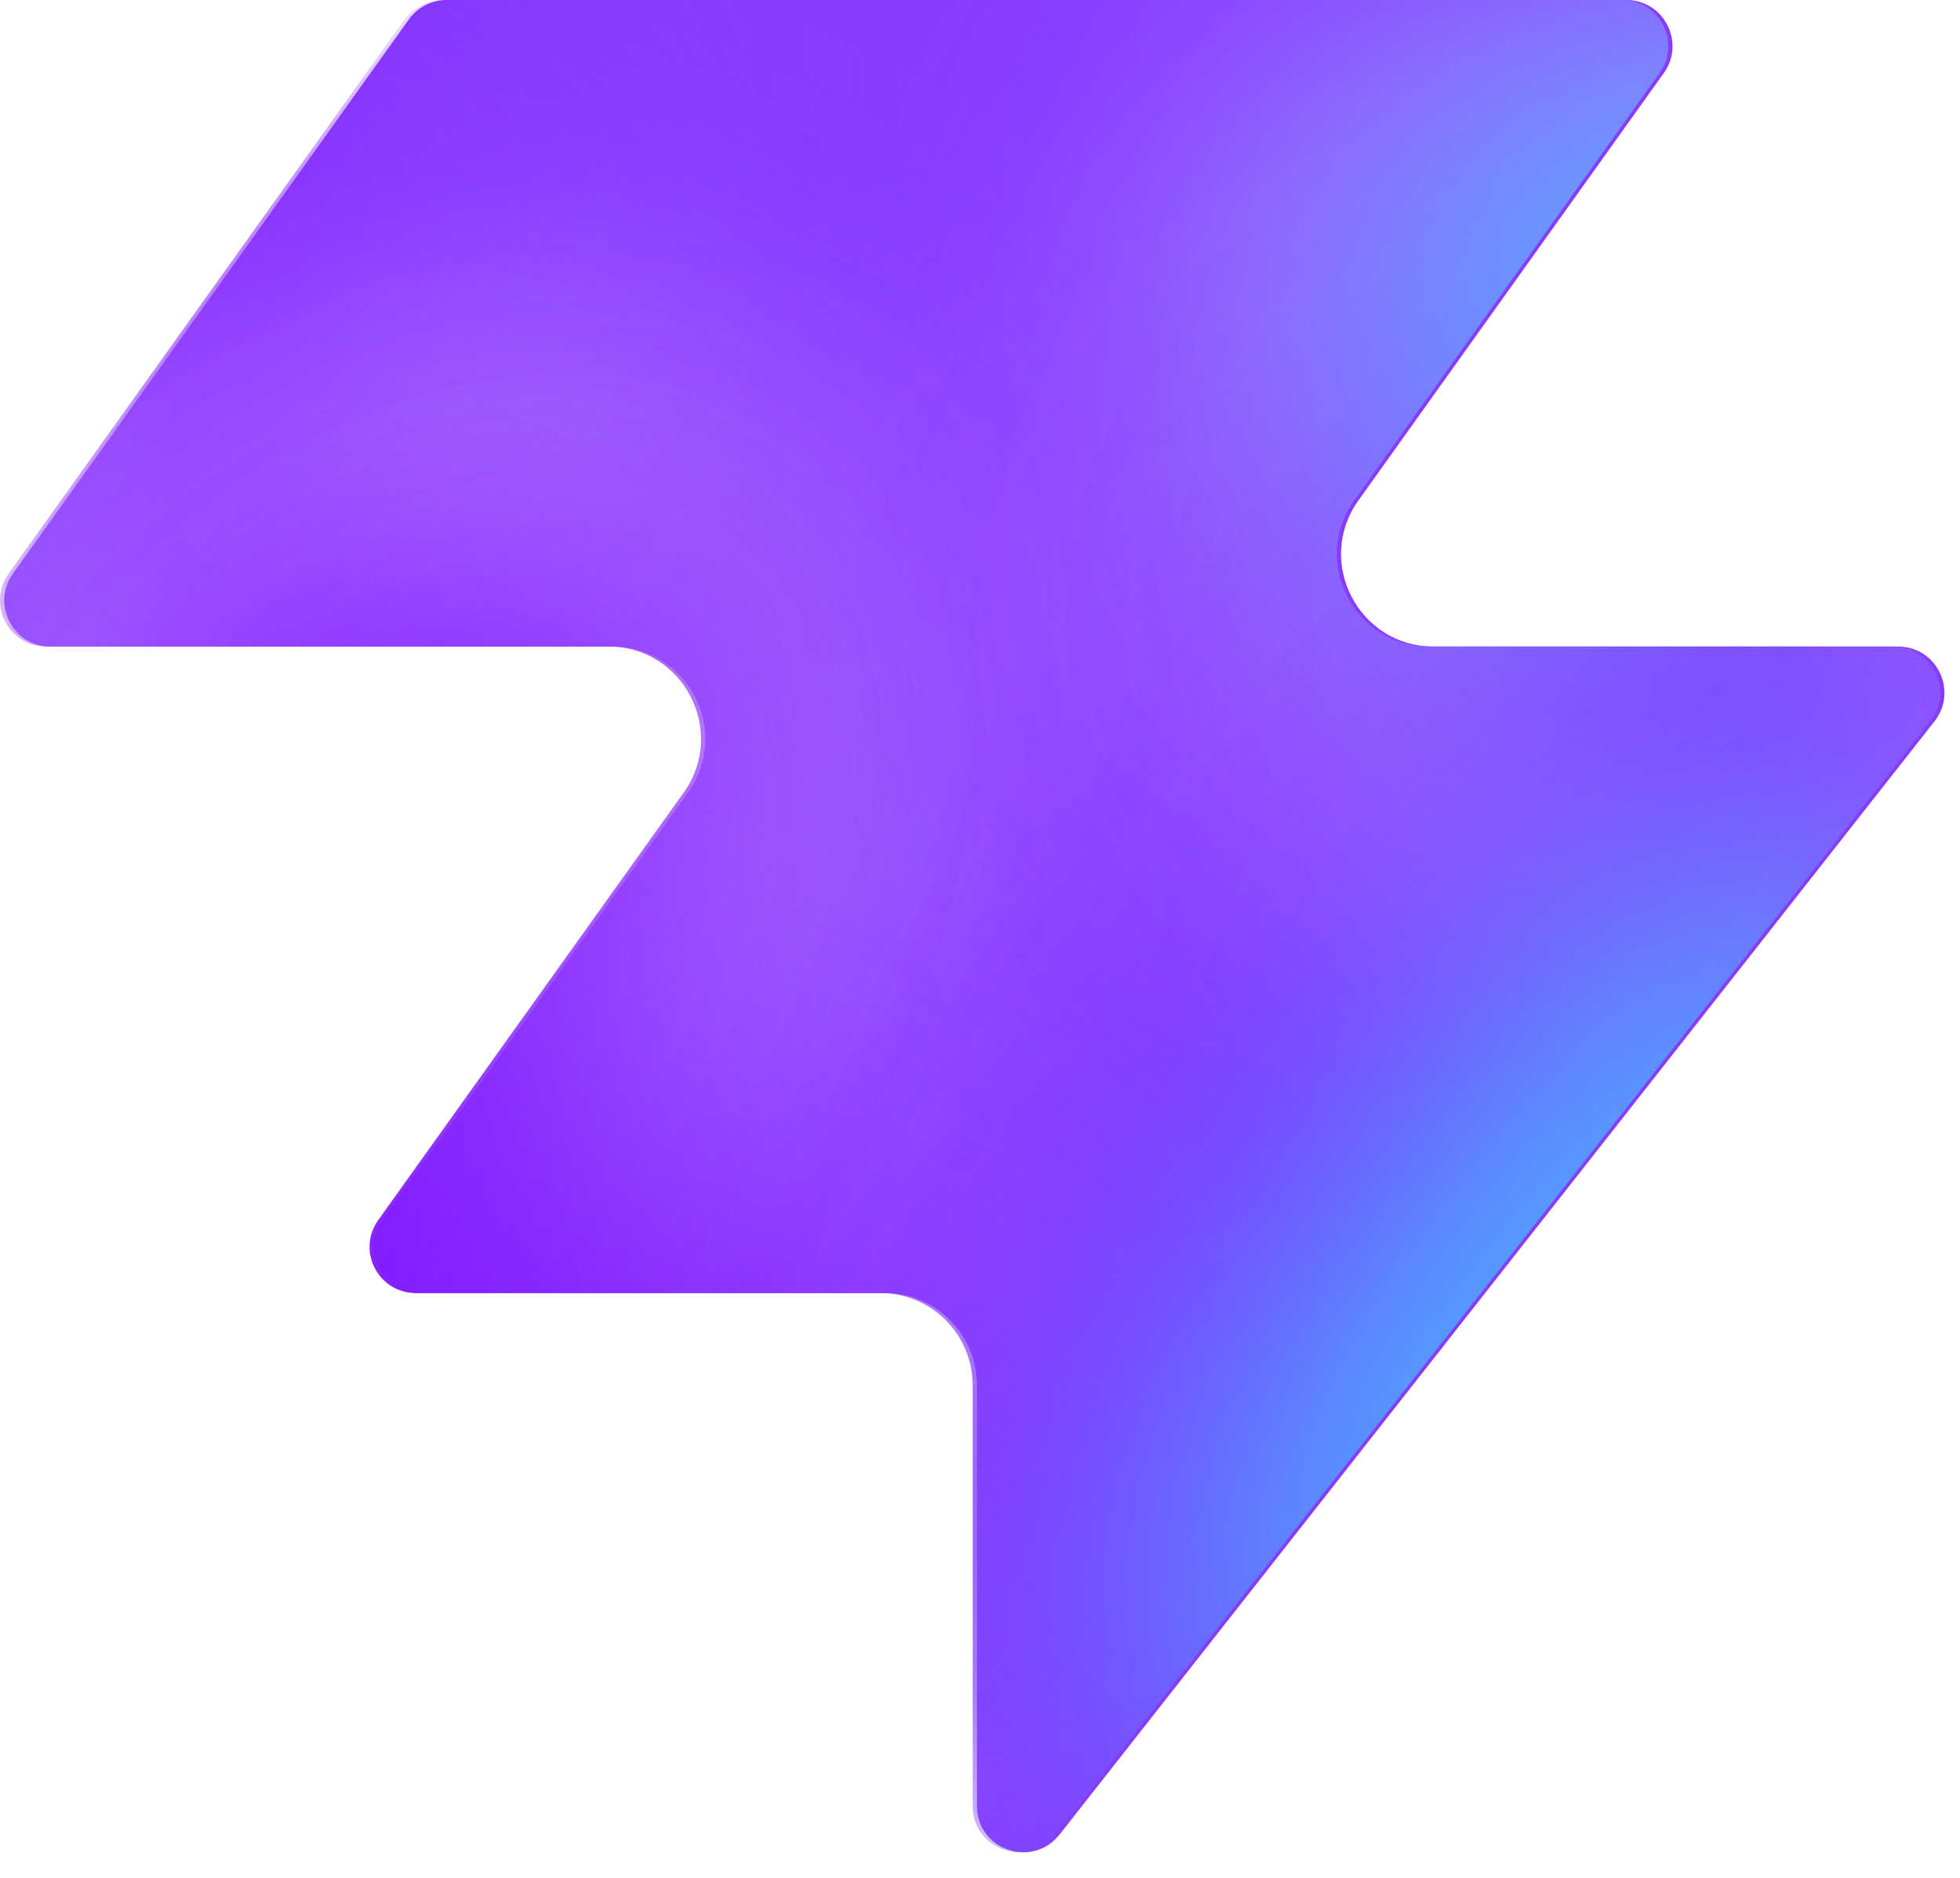
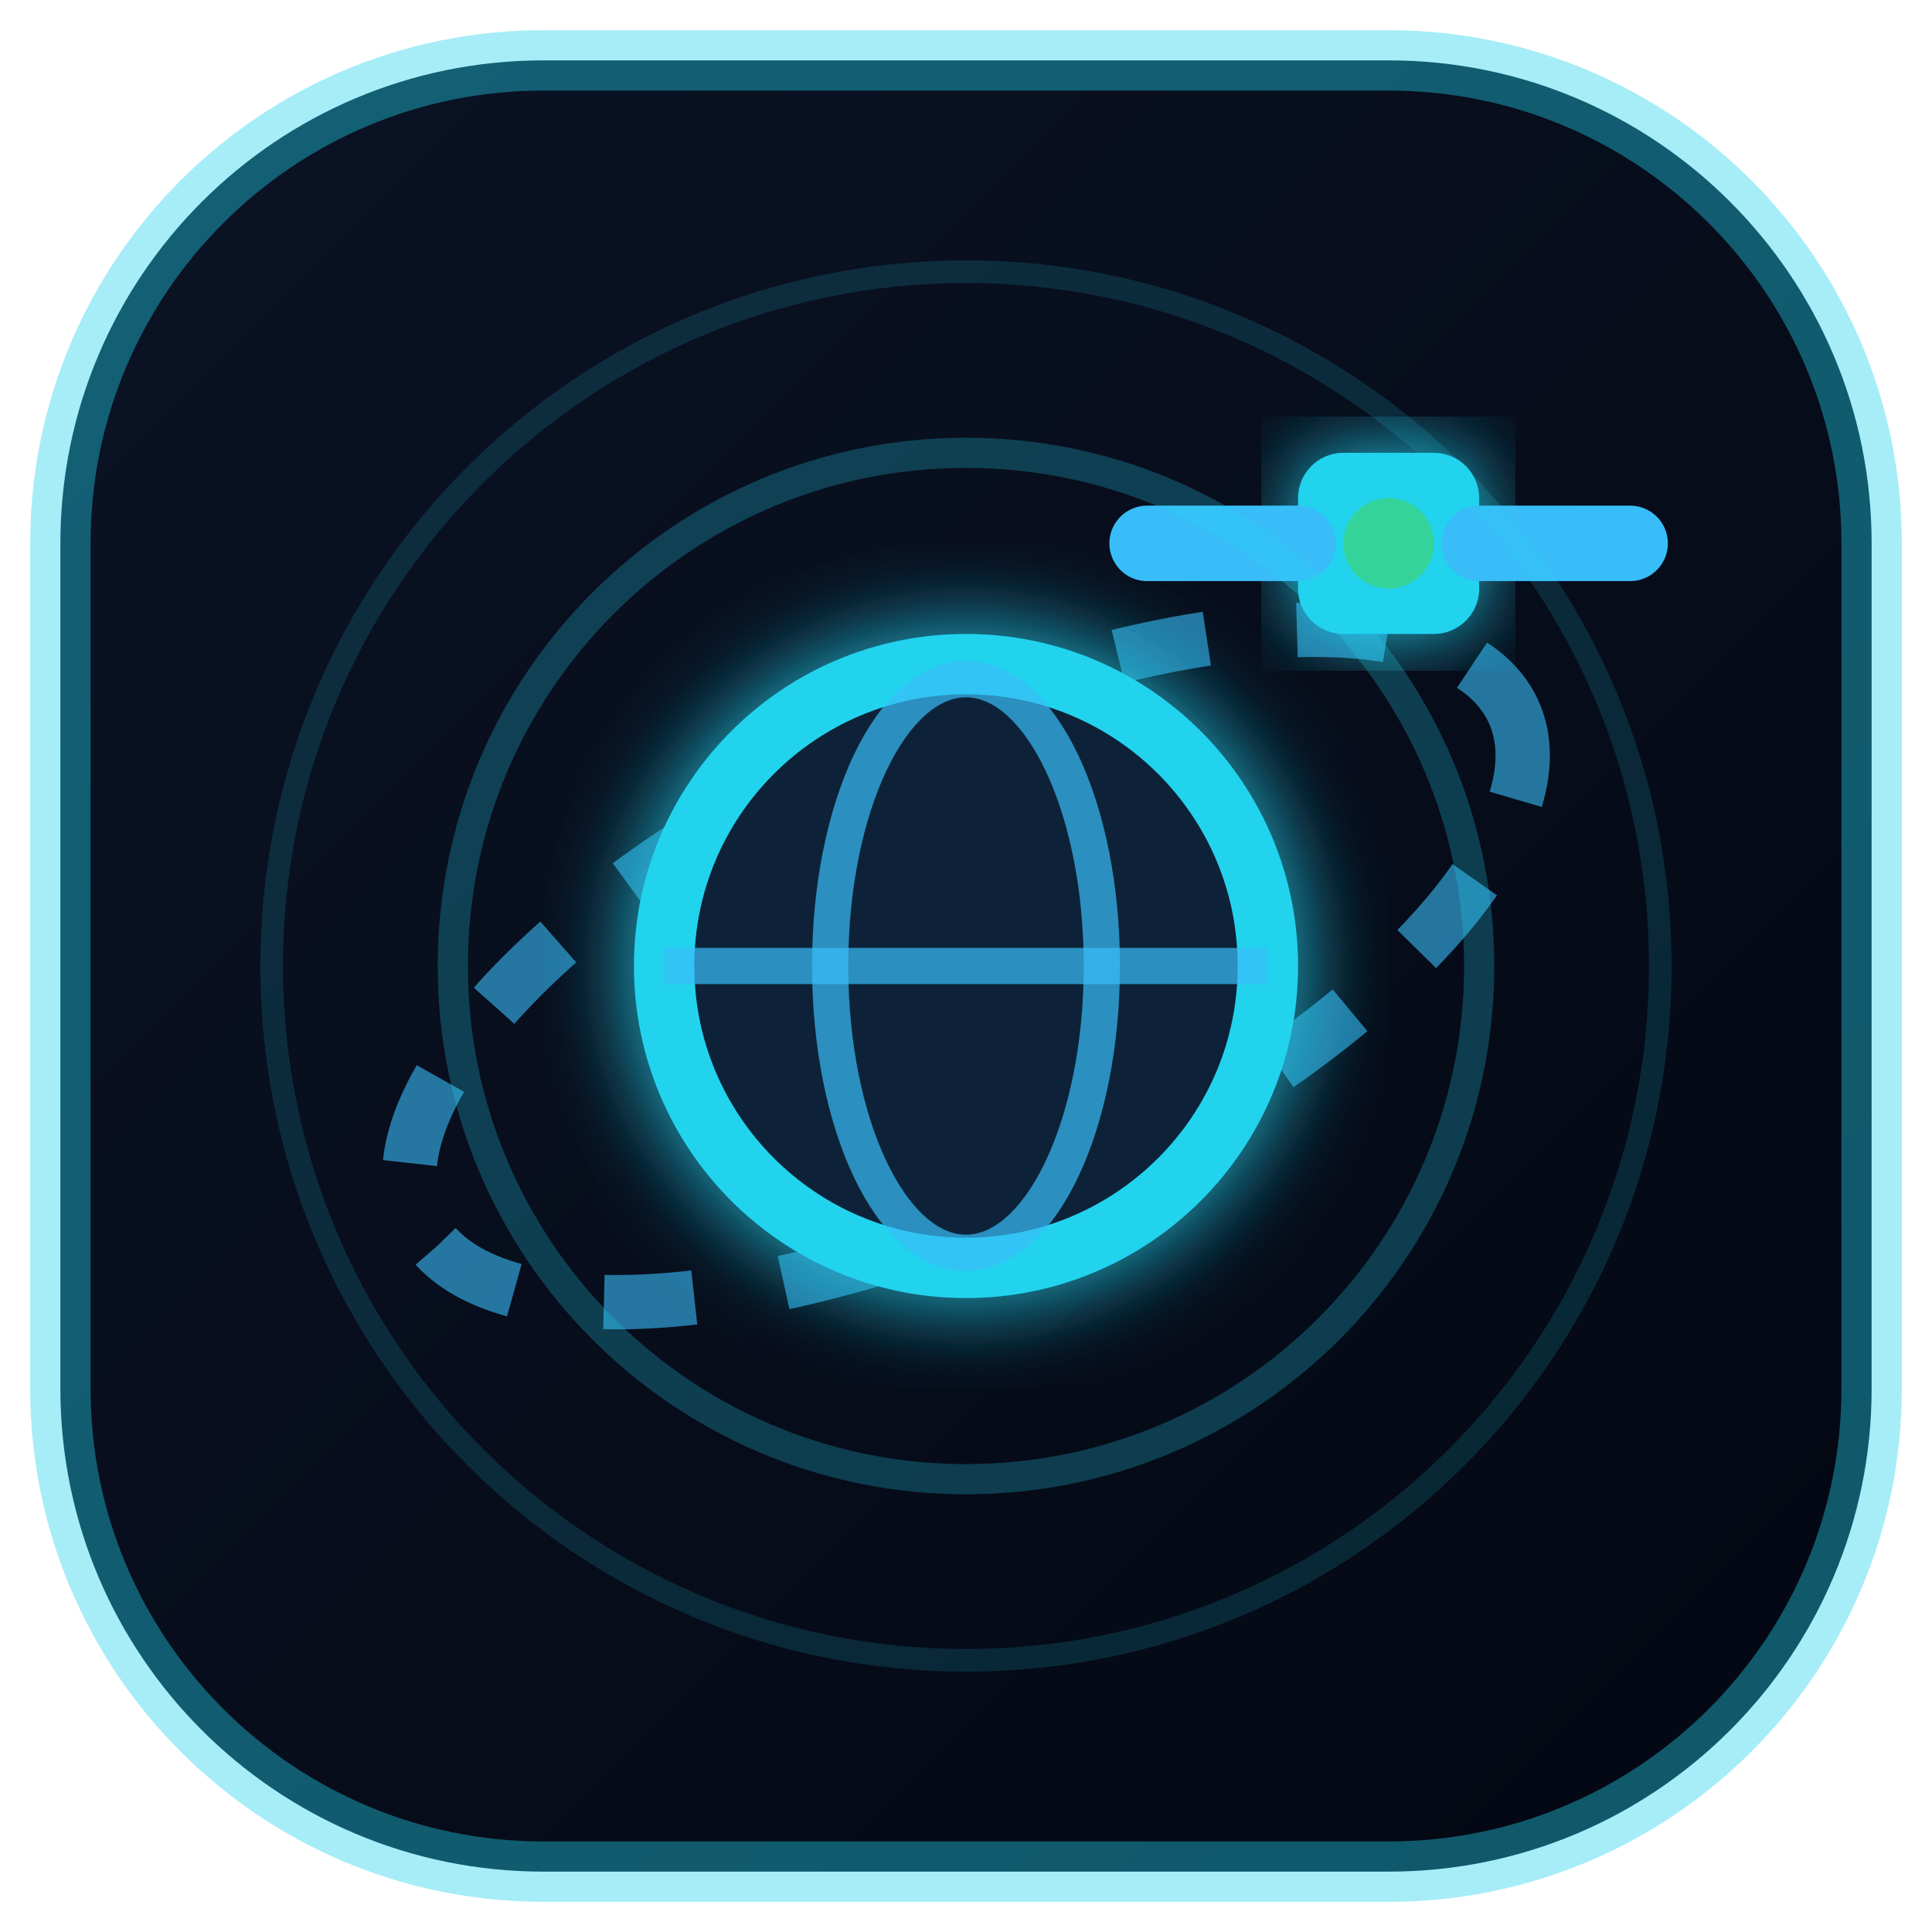
- <svg xmlns="http://www.w3.org/2000/svg" width="48" height="46" fill="none" viewBox="0 0 48 46">
-   <path fill="#863bff" d="M25.946 44.938c-.664.845-2.021.375-2.021-.698V33.937a2.26 2.26 0 0 0-2.262-2.262H10.287c-.92 0-1.456-1.04-.92-1.788l7.48-10.471c1.07-1.497 0-3.578-1.842-3.578H1.237c-.92 0-1.456-1.04-.92-1.788L10.013.474c.214-.297.556-.474.92-.474h28.894c.92 0 1.456 1.04.92 1.788l-7.48 10.471c-1.07 1.498 0 3.579 1.842 3.579h11.377c.943 0 1.473 1.088.89 1.83L25.947 44.94z" style="fill:#863bff;fill:color(display-p3 .525 .23 1);fill-opacity:1" />
-   <mask id="a" width="48" height="46" x="0" y="0" maskUnits="userSpaceOnUse" style="mask-type:alpha">
-     <path fill="#000" d="M25.842 44.938c-.664.844-2.021.375-2.021-.698V33.937a2.26 2.26 0 0 0-2.262-2.262H10.183c-.92 0-1.456-1.04-.92-1.788l7.48-10.471c1.07-1.498 0-3.579-1.842-3.579H1.133c-.92 0-1.456-1.04-.92-1.787L9.91.473c.214-.297.556-.474.92-.474h28.894c.92 0 1.456 1.04.92 1.788l-7.48 10.471c-1.07 1.498 0 3.578 1.842 3.578h11.377c.943 0 1.473 1.088.89 1.832L25.843 44.94z" style="fill:#000;fill-opacity:1" />
-   </mask>
-   <g mask="url(#a)">
-     <g filter="url(#b)">
-       <ellipse cx="5.508" cy="14.704" fill="#ede6ff" rx="5.508" ry="14.704" style="fill:#ede6ff;fill:color(display-p3 .927 .903 1);fill-opacity:1" transform="matrix(.00324 1 1 -.00324 -4.47 31.516)" />
-     </g>
-     <g filter="url(#c)">
-       <ellipse cx="10.399" cy="29.851" fill="#ede6ff" rx="10.399" ry="29.851" style="fill:#ede6ff;fill:color(display-p3 .927 .903 1);fill-opacity:1" transform="matrix(.00324 1 1 -.00324 -39.328 7.883)" />
-     </g>
-     <g filter="url(#d)">
-       <ellipse cx="5.508" cy="30.487" fill="#7e14ff" rx="5.508" ry="30.487" style="fill:#7e14ff;fill:color(display-p3 .492 .077 1);fill-opacity:1" transform="rotate(89.814 -25.913 -14.639)scale(1 -1)" />
-     </g>
-     <g filter="url(#e)">
-       <ellipse cx="5.508" cy="30.599" fill="#7e14ff" rx="5.508" ry="30.599" style="fill:#7e14ff;fill:color(display-p3 .492 .077 1);fill-opacity:1" transform="rotate(89.814 -32.644 -3.334)scale(1 -1)" />
-     </g>
-     <g filter="url(#f)">
-       <ellipse cx="5.508" cy="30.599" fill="#7e14ff" rx="5.508" ry="30.599" style="fill:#7e14ff;fill:color(display-p3 .492 .077 1);fill-opacity:1" transform="matrix(.00324 1 1 -.00324 -34.34 30.47)" />
-     </g>
-     <g filter="url(#g)">
-       <ellipse cx="14.072" cy="22.078" fill="#ede6ff" rx="14.072" ry="22.078" style="fill:#ede6ff;fill:color(display-p3 .927 .903 1);fill-opacity:1" transform="rotate(93.35 24.506 48.493)scale(-1 1)" />
-     </g>
-     <g filter="url(#h)">
-       <ellipse cx="3.47" cy="21.501" fill="#7e14ff" rx="3.47" ry="21.501" style="fill:#7e14ff;fill:color(display-p3 .492 .077 1);fill-opacity:1" transform="rotate(89.009 28.708 47.59)scale(-1 1)" />
-     </g>
-     <g filter="url(#i)">
-       <ellipse cx="3.47" cy="21.501" fill="#7e14ff" rx="3.47" ry="21.501" style="fill:#7e14ff;fill:color(display-p3 .492 .077 1);fill-opacity:1" transform="rotate(89.009 28.708 47.59)scale(-1 1)" />
-     </g>
-     <g filter="url(#j)">
-       <ellipse cx=".387" cy="8.972" fill="#7e14ff" rx="4.407" ry="29.108" style="fill:#7e14ff;fill:color(display-p3 .492 .077 1);fill-opacity:1" transform="rotate(39.51 .387 8.972)" />
-     </g>
-     <g filter="url(#k)">
-       <ellipse cx="47.523" cy="-6.092" fill="#7e14ff" rx="4.407" ry="29.108" style="fill:#7e14ff;fill:color(display-p3 .492 .077 1);fill-opacity:1" transform="rotate(37.892 47.523 -6.092)" />
-     </g>
-     <g filter="url(#l)">
-       <ellipse cx="41.412" cy="6.333" fill="#47bfff" rx="5.971" ry="9.665" style="fill:#47bfff;fill:color(display-p3 .28 .748 1);fill-opacity:1" transform="rotate(37.892 41.412 6.333)" />
-     </g>
-     <g filter="url(#m)">
-       <ellipse cx="-1.879" cy="38.332" fill="#7e14ff" rx="4.407" ry="29.108" style="fill:#7e14ff;fill:color(display-p3 .492 .077 1);fill-opacity:1" transform="rotate(37.892 -1.88 38.332)" />
-     </g>
-     <g filter="url(#n)">
-       <ellipse cx="-1.879" cy="38.332" fill="#7e14ff" rx="4.407" ry="29.108" style="fill:#7e14ff;fill:color(display-p3 .492 .077 1);fill-opacity:1" transform="rotate(37.892 -1.88 38.332)" />
-     </g>
-     <g filter="url(#o)">
-       <ellipse cx="35.651" cy="29.907" fill="#7e14ff" rx="4.407" ry="29.108" style="fill:#7e14ff;fill:color(display-p3 .492 .077 1);fill-opacity:1" transform="rotate(37.892 35.651 29.907)" />
-     </g>
-     <g filter="url(#p)">
-       <ellipse cx="38.418" cy="32.4" fill="#47bfff" rx="5.971" ry="15.297" style="fill:#47bfff;fill:color(display-p3 .28 .748 1);fill-opacity:1" transform="rotate(37.892 38.418 32.4)" />
-     </g>
-   </g>
+ <svg xmlns="http://www.w3.org/2000/svg" viewBox="0 0 64 64" fill="none">
  <defs>
-     <filter id="b" width="60.045" height="41.654" x="-19.77" y="16.149" color-interpolation-filters="sRGB" filterUnits="userSpaceOnUse">
-       <feFlood flood-opacity="0" result="BackgroundImageFix" />
-       <feBlend in="SourceGraphic" in2="BackgroundImageFix" result="shape" />
-       <feGaussianBlur result="effect1_foregroundBlur_2002_17158" stdDeviation="7.659" />
-     </filter>
-     <filter id="c" width="90.34" height="51.437" x="-54.613" y="-7.533" color-interpolation-filters="sRGB" filterUnits="userSpaceOnUse">
-       <feFlood flood-opacity="0" result="BackgroundImageFix" />
-       <feBlend in="SourceGraphic" in2="BackgroundImageFix" result="shape" />
-       <feGaussianBlur result="effect1_foregroundBlur_2002_17158" stdDeviation="7.659" />
-     </filter>
-     <filter id="d" width="79.355" height="29.4" x="-49.64" y="2.03" color-interpolation-filters="sRGB" filterUnits="userSpaceOnUse">
-       <feFlood flood-opacity="0" result="BackgroundImageFix" />
-       <feBlend in="SourceGraphic" in2="BackgroundImageFix" result="shape" />
-       <feGaussianBlur result="effect1_foregroundBlur_2002_17158" stdDeviation="4.596" />
-     </filter>
-     <filter id="e" width="79.579" height="29.4" x="-45.045" y="20.029" color-interpolation-filters="sRGB" filterUnits="userSpaceOnUse">
-       <feFlood flood-opacity="0" result="BackgroundImageFix" />
-       <feBlend in="SourceGraphic" in2="BackgroundImageFix" result="shape" />
-       <feGaussianBlur result="effect1_foregroundBlur_2002_17158" stdDeviation="4.596" />
-     </filter>
-     <filter id="f" width="79.579" height="29.4" x="-43.513" y="21.178" color-interpolation-filters="sRGB" filterUnits="userSpaceOnUse">
-       <feFlood flood-opacity="0" result="BackgroundImageFix" />
-       <feBlend in="SourceGraphic" in2="BackgroundImageFix" result="shape" />
-       <feGaussianBlur result="effect1_foregroundBlur_2002_17158" stdDeviation="4.596" />
-     </filter>
-     <filter id="g" width="74.749" height="58.852" x="15.756" y="-17.901" color-interpolation-filters="sRGB" filterUnits="userSpaceOnUse">
-       <feFlood flood-opacity="0" result="BackgroundImageFix" />
-       <feBlend in="SourceGraphic" in2="BackgroundImageFix" result="shape" />
-       <feGaussianBlur result="effect1_foregroundBlur_2002_17158" stdDeviation="7.659" />
-     </filter>
-     <filter id="h" width="61.377" height="25.362" x="23.548" y="2.284" color-interpolation-filters="sRGB" filterUnits="userSpaceOnUse">
-       <feFlood flood-opacity="0" result="BackgroundImageFix" />
-       <feBlend in="SourceGraphic" in2="BackgroundImageFix" result="shape" />
-       <feGaussianBlur result="effect1_foregroundBlur_2002_17158" stdDeviation="4.596" />
-     </filter>
-     <filter id="i" width="61.377" height="25.362" x="23.548" y="2.284" color-interpolation-filters="sRGB" filterUnits="userSpaceOnUse">
-       <feFlood flood-opacity="0" result="BackgroundImageFix" />
-       <feBlend in="SourceGraphic" in2="BackgroundImageFix" result="shape" />
-       <feGaussianBlur result="effect1_foregroundBlur_2002_17158" stdDeviation="4.596" />
-     </filter>
-     <filter id="j" width="56.045" height="63.649" x="-27.636" y="-22.853" color-interpolation-filters="sRGB" filterUnits="userSpaceOnUse">
-       <feFlood flood-opacity="0" result="BackgroundImageFix" />
-       <feBlend in="SourceGraphic" in2="BackgroundImageFix" result="shape" />
-       <feGaussianBlur result="effect1_foregroundBlur_2002_17158" stdDeviation="4.596" />
-     </filter>
-     <filter id="k" width="54.814" height="64.646" x="20.116" y="-38.415" color-interpolation-filters="sRGB" filterUnits="userSpaceOnUse">
-       <feFlood flood-opacity="0" result="BackgroundImageFix" />
-       <feBlend in="SourceGraphic" in2="BackgroundImageFix" result="shape" />
-       <feGaussianBlur result="effect1_foregroundBlur_2002_17158" stdDeviation="4.596" />
-     </filter>
-     <filter id="l" width="33.541" height="35.313" x="24.641" y="-11.323" color-interpolation-filters="sRGB" filterUnits="userSpaceOnUse">
-       <feFlood flood-opacity="0" result="BackgroundImageFix" />
-       <feBlend in="SourceGraphic" in2="BackgroundImageFix" result="shape" />
-       <feGaussianBlur result="effect1_foregroundBlur_2002_17158" stdDeviation="4.596" />
-     </filter>
-     <filter id="m" width="54.814" height="64.646" x="-29.286" y="6.009" color-interpolation-filters="sRGB" filterUnits="userSpaceOnUse">
-       <feFlood flood-opacity="0" result="BackgroundImageFix" />
-       <feBlend in="SourceGraphic" in2="BackgroundImageFix" result="shape" />
-       <feGaussianBlur result="effect1_foregroundBlur_2002_17158" stdDeviation="4.596" />
-     </filter>
-     <filter id="n" width="54.814" height="64.646" x="-29.286" y="6.009" color-interpolation-filters="sRGB" filterUnits="userSpaceOnUse">
-       <feFlood flood-opacity="0" result="BackgroundImageFix" />
-       <feBlend in="SourceGraphic" in2="BackgroundImageFix" result="shape" />
-       <feGaussianBlur result="effect1_foregroundBlur_2002_17158" stdDeviation="4.596" />
-     </filter>
-     <filter id="o" width="54.814" height="64.646" x="8.244" y="-2.416" color-interpolation-filters="sRGB" filterUnits="userSpaceOnUse">
-       <feFlood flood-opacity="0" result="BackgroundImageFix" />
-       <feBlend in="SourceGraphic" in2="BackgroundImageFix" result="shape" />
-       <feGaussianBlur result="effect1_foregroundBlur_2002_17158" stdDeviation="4.596" />
-     </filter>
-     <filter id="p" width="39.409" height="43.623" x="18.713" y="10.588" color-interpolation-filters="sRGB" filterUnits="userSpaceOnUse">
-       <feFlood flood-opacity="0" result="BackgroundImageFix" />
-       <feBlend in="SourceGraphic" in2="BackgroundImageFix" result="shape" />
-       <feGaussianBlur result="effect1_foregroundBlur_2002_17158" stdDeviation="4.596" />
+     <linearGradient id="bgGrad" x1="0%" y1="0%" x2="100%" y2="100%">
+       <stop offset="0%" stop-color="#0b1325" />
+       <stop offset="100%" stop-color="#030712" />
+     </linearGradient>
+     <linearGradient id="cyanGlow" x1="0%" y1="0%" x2="100%" y2="100%">
+       <stop offset="0%" stop-color="#38bdf8" />
+       <stop offset="100%" stop-color="#22d3ee" />
+     </linearGradient>
+     <filter id="glow" x="-20%" y="-20%" width="140%" height="140%">
+       <feGaussianBlur stdDeviation="1.5" result="blur" />
+       <feMerge>
+         <feMergeNode in="blur" />
+         <feMergeNode in="SourceGraphic" />
+       </feMerge>
    </filter>
  </defs>
+   <rect x="2" y="2" width="60" height="60" rx="16" fill="url(#bgGrad)" stroke="#22d3ee" stroke-opacity="0.4" stroke-width="2" />
+   <ellipse cx="32" cy="32" rx="20" ry="8" stroke="#38bdf8" stroke-width="1.8" stroke-dasharray="3 3" opacity="0.6" transform="rotate(-25 32 32)" />
+   <circle cx="32" cy="32" r="10" fill="#0e2238" stroke="#22d3ee" stroke-width="2" filter="url(#glow)" />
+   <ellipse cx="32" cy="32" rx="4.5" ry="9.5" stroke="#38bdf8" stroke-width="1.2" opacity="0.7" />
+   <line x1="22" y1="32" x2="42" y2="32" stroke="#38bdf8" stroke-width="1.2" opacity="0.7" />
+   <g transform="translate(14, -14)">
+     <rect x="29" y="29" width="6" height="6" rx="1.5" fill="#22d3ee" filter="url(#glow)" />
+     <line x1="24" y1="32" x2="29" y2="32" stroke="#38bdf8" stroke-width="2.5" stroke-linecap="round" />
+     <line x1="35" y1="32" x2="40" y2="32" stroke="#38bdf8" stroke-width="2.5" stroke-linecap="round" />
+     <circle cx="32" cy="32" r="1.5" fill="#34d399" />
+   </g>
+   <circle cx="32" cy="32" r="17" stroke="#22d3ee" stroke-width="1" opacity="0.25" />
+   <circle cx="32" cy="32" r="23" stroke="#22d3ee" stroke-width="0.75" opacity="0.15" />
</svg>
